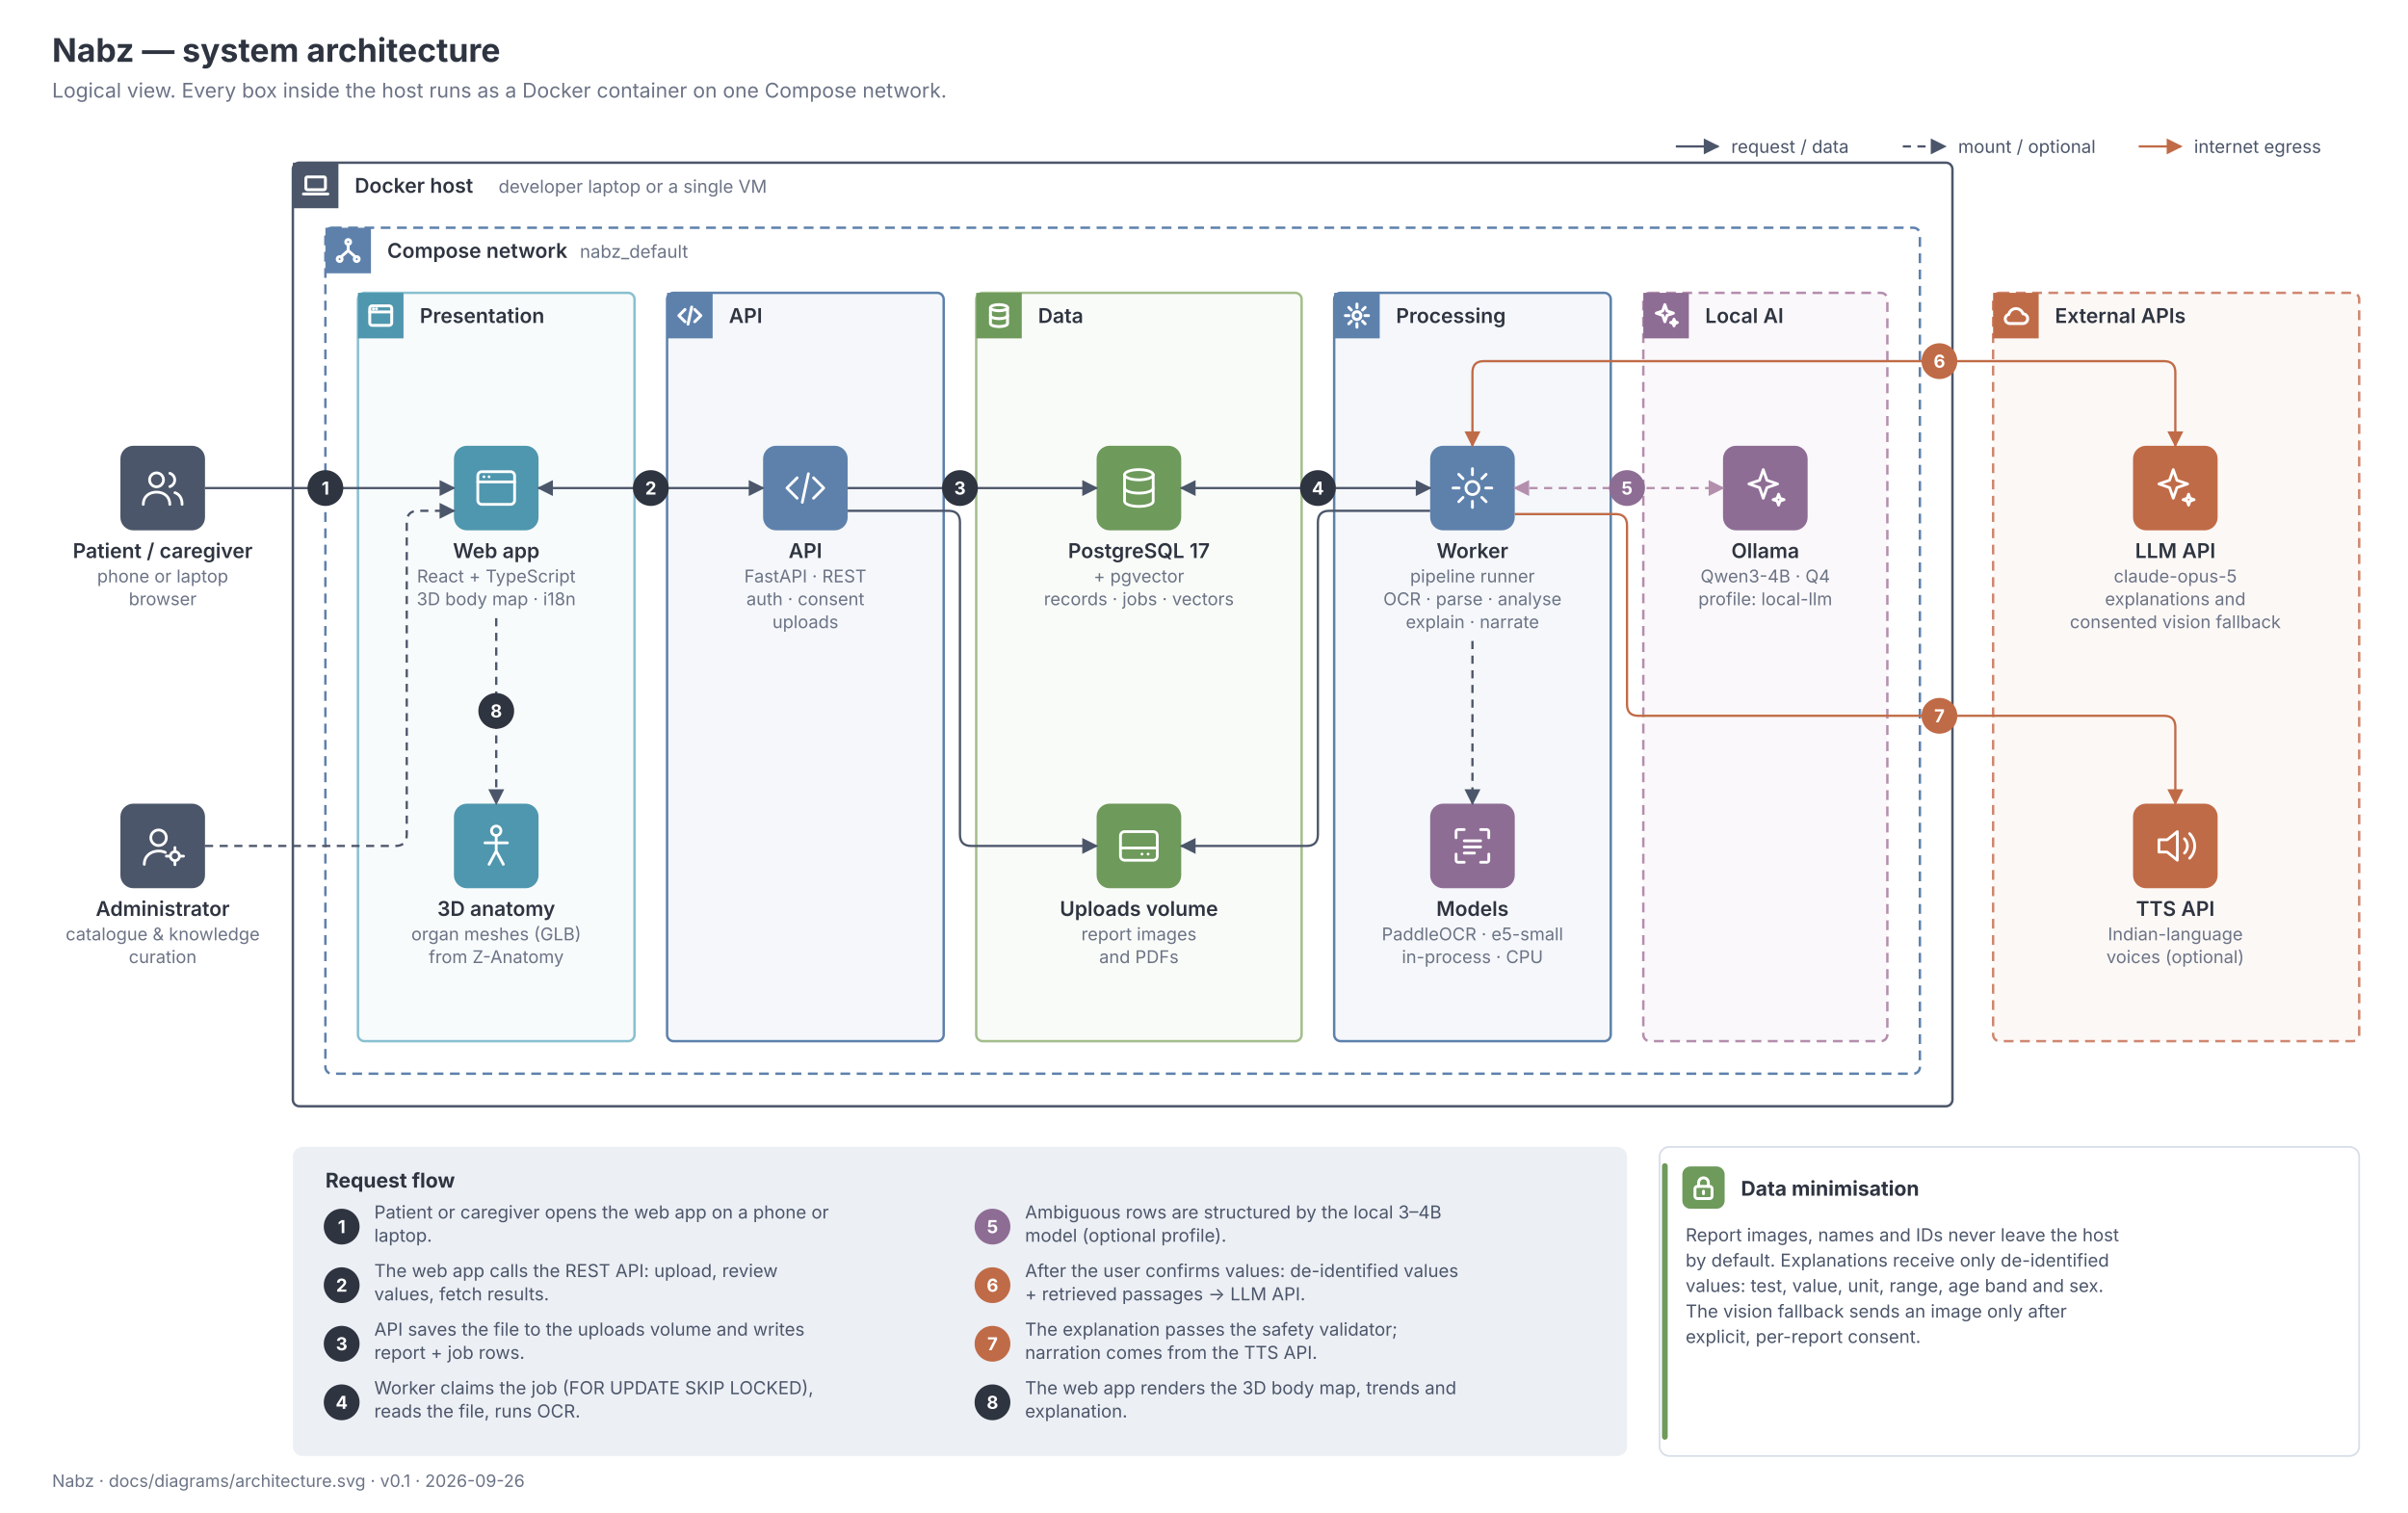
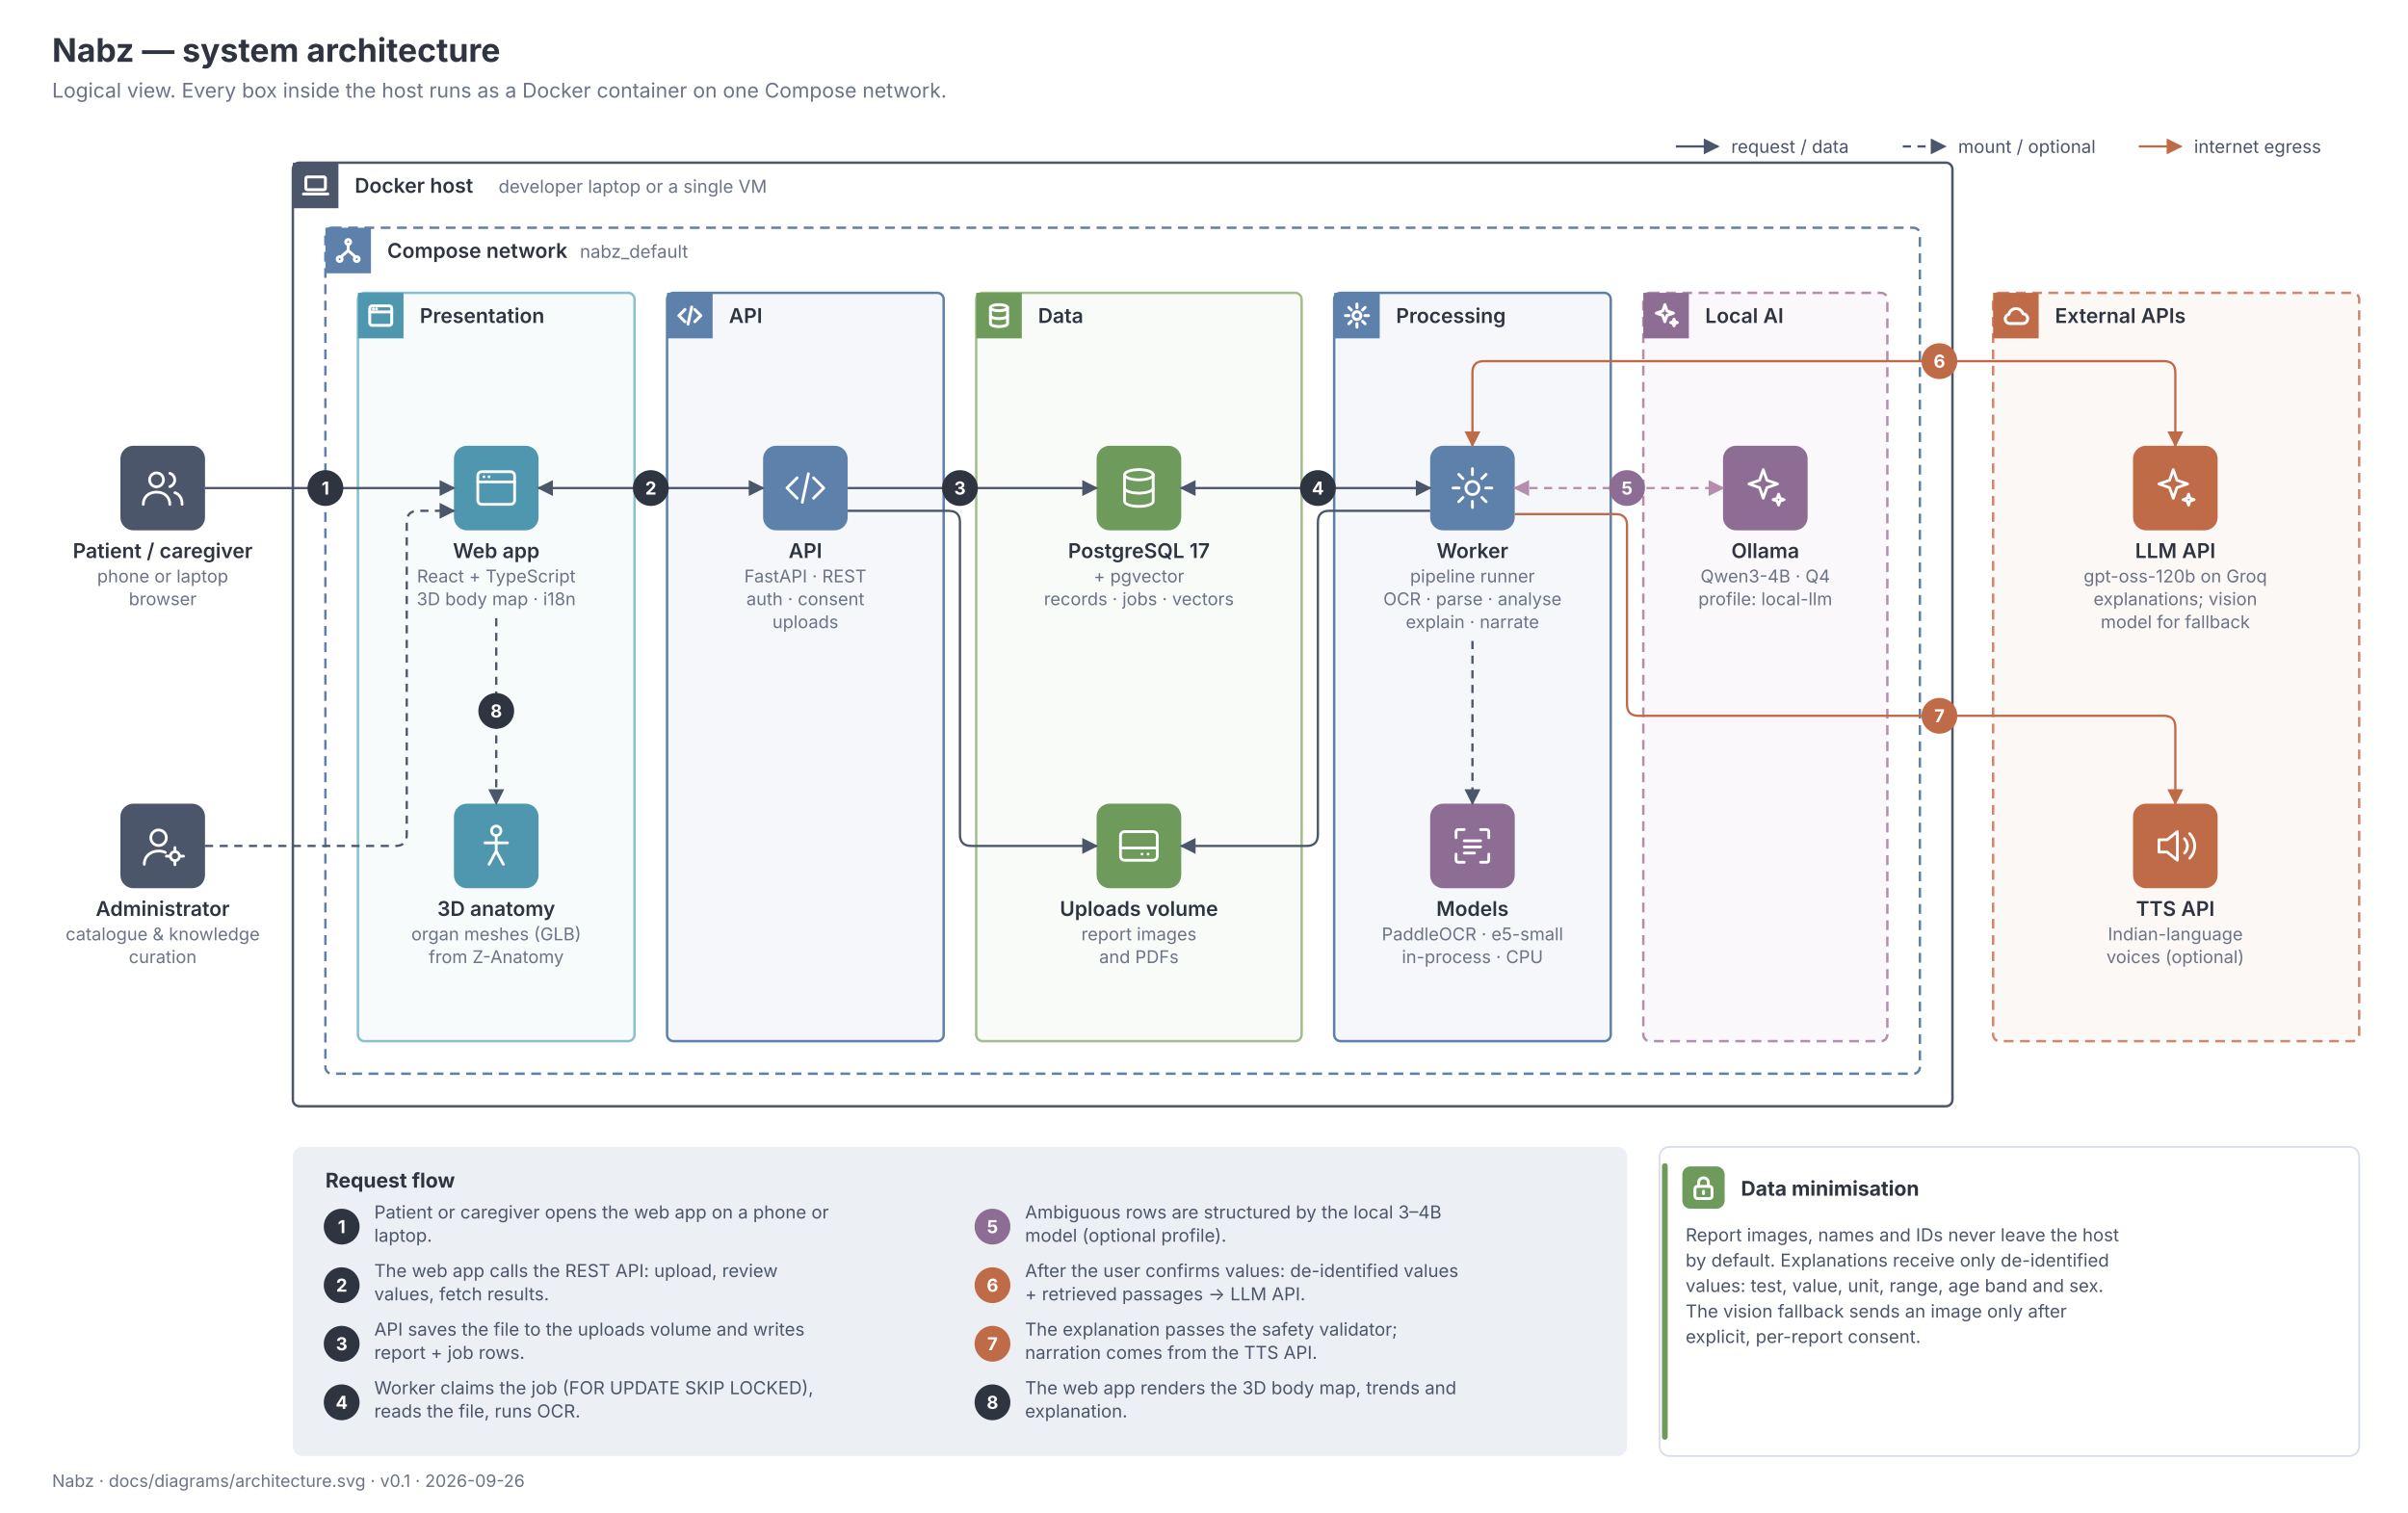
<svg xmlns="http://www.w3.org/2000/svg" width="1480" height="930" viewBox="0 0 1480 930" role="img">
  <defs>
    <marker id="m-arrow-4C566A" viewBox="0 0 10 10" refX="9" refY="5" markerWidth="7" markerHeight="7" orient="auto-start-reverse">
      <path d="M0,0 L10,5 L0,10 z" fill="#4C566A" />
    </marker>
    <marker id="m-arrow-B48EAD" viewBox="0 0 10 10" refX="9" refY="5" markerWidth="7" markerHeight="7" orient="auto-start-reverse">
      <path d="M0,0 L10,5 L0,10 z" fill="#B48EAD" />
    </marker>
    <marker id="m-arrow-C06B47" viewBox="0 0 10 10" refX="9" refY="5" markerWidth="7" markerHeight="7" orient="auto-start-reverse">
      <path d="M0,0 L10,5 L0,10 z" fill="#C06B47" />
    </marker>
  </defs>
  <g font-family="Inter, 'Segoe UI', 'Helvetica Neue', Helvetica, Arial, sans-serif">
    <rect width="1480" height="930" fill="#FFFFFF" />
    <text x="32.0" y="38.0" font-size="20" font-weight="700" fill="#2E3440" text-anchor="start">Nabz — system architecture</text>
    <text x="32.0" y="60.0" font-size="12.5" font-weight="400" fill="#6B7385" text-anchor="start">Logical view. Every box inside the host runs as a Docker container on one Compose network.</text>
    <rect x="74.0" y="274.0" width="52.0" height="52.0" rx="8" fill="#4C566A" stroke="none" stroke-width="1.2" />
    <g transform="translate(84.9,284.9) scale(1.2567)" fill="none" stroke="#FFFFFF" stroke-width="1.35" stroke-linecap="round" stroke-linejoin="round">
      <circle cx="9" cy="8" r="3.4" />
      <path d="M2.5 20c0-3.8 2.9-6 6.5-6s6.5 2.2 6.5 6" />
      <path d="M15.5 4.8a3.4 3.4 0 0 1 0 6.5M18 14.3c2.1.7 3.5 2.6 3.5 5.7" />
    </g>
    <text x="100.0" y="343.0" font-size="12.5" font-weight="600" fill="#2E3440" text-anchor="middle">Patient / caregiver</text>
    <text x="100.0" y="358.0" font-size="10.8" font-weight="400" fill="#6B7385" text-anchor="middle">phone or laptop</text>
    <text x="100.0" y="372.0" font-size="10.8" font-weight="400" fill="#6B7385" text-anchor="middle">browser</text>
    <rect x="74.0" y="494.0" width="52.0" height="52.0" rx="8" fill="#4C566A" stroke="none" stroke-width="1.2" />
    <g transform="translate(84.9,504.9) scale(1.2567)" fill="none" stroke="#FFFFFF" stroke-width="1.35" stroke-linecap="round" stroke-linejoin="round">
      <circle cx="10" cy="8" r="3.8" />
      <path d="M3 21c0-4 3.1-6.5 7-6.5 1.2 0 2.3.2 3.3.7" />
      <circle cx="18" cy="17" r="2.2" />
      <path d="M18 12.8v1.6M18 19.6v1.6M13.8 17h1.6M20.6 17h1.6" />
    </g>
    <text x="100.0" y="563.0" font-size="12.5" font-weight="600" fill="#2E3440" text-anchor="middle">Administrator</text>
    <text x="100.0" y="578.0" font-size="10.8" font-weight="400" fill="#6B7385" text-anchor="middle">catalogue &amp; knowledge</text>
    <text x="100.0" y="592.0" font-size="10.8" font-weight="400" fill="#6B7385" text-anchor="middle">curation</text>
    <rect x="180.0" y="100.0" width="1020.0" height="580.0" rx="4" fill="#FFFFFF" stroke="#4C566A" stroke-width="1.5" />
    <rect x="180.0" y="100.0" width="28.0" height="28.0" rx="0" fill="#4C566A" stroke="none" stroke-width="1.2" />
    <g transform="translate(185.0,105.0) scale(0.75)" fill="none" stroke="#FFFFFF" stroke-width="2.40" stroke-linecap="round" stroke-linejoin="round">
      <rect x="4" y="5" width="16" height="10.5" rx="1.2" />
      <path d="M2 19h20" />
    </g>
    <text x="218.0" y="118.5" font-size="12.5" font-weight="600" fill="#2E3440" text-anchor="start">Docker host</text>
    <text x="306.4" y="118.5" font-size="11" font-weight="400" fill="#6B7385" text-anchor="start">developer laptop or a single VM</text>
    <rect x="200.0" y="140.0" width="980.0" height="520.0" rx="4" fill="#FFFFFF" stroke="#5E81AC" stroke-width="1.5" stroke-dasharray="6 4" />
    <rect x="200.0" y="140.0" width="28.0" height="28.0" rx="0" fill="#5E81AC" stroke="none" stroke-width="1.2" />
    <g transform="translate(205.0,145.0) scale(0.75)" fill="none" stroke="#FFFFFF" stroke-width="2.40" stroke-linecap="round" stroke-linejoin="round">
      <circle cx="12" cy="5" r="2" />
      <circle cx="5" cy="19" r="2" />
      <circle cx="19" cy="19" r="2" />
      <path d="M12 7v5M12 12l-6 5.3M12 12l6 5.3" />
    </g>
    <text x="238.0" y="158.5" font-size="12.5" font-weight="600" fill="#2E3440" text-anchor="start">Compose network</text>
    <text x="356.4" y="158.5" font-size="11" font-weight="400" fill="#6B7385" text-anchor="start">nabz_default</text>
    <rect x="220.0" y="180.0" width="170.0" height="460.0" rx="4" fill="#88C0D0" fill-opacity="0.06" stroke="#88C0D0" stroke-width="1.5" />
    <rect x="220.0" y="180.0" width="28.0" height="28.0" rx="0" fill="#4F97AE" stroke="none" stroke-width="1.2" />
    <g transform="translate(225.0,185.0) scale(0.75)" fill="none" stroke="#FFFFFF" stroke-width="2.40" stroke-linecap="round" stroke-linejoin="round">
      <rect x="3" y="4" width="18" height="16" rx="2" />
      <path d="M3 9h18" />
      <path d="M6 6.5h.01M8.5 6.5h.01" />
    </g>
    <text x="258.0" y="198.5" font-size="12.5" font-weight="600" fill="#2E3440" text-anchor="start">Presentation</text>
    <rect x="410.0" y="180.0" width="170.0" height="460.0" rx="4" fill="#5E81AC" fill-opacity="0.06" stroke="#5E81AC" stroke-width="1.5" />
    <rect x="410.0" y="180.0" width="28.0" height="28.0" rx="0" fill="#5E81AC" stroke="none" stroke-width="1.2" />
    <g transform="translate(415.0,185.0) scale(0.75)" fill="none" stroke="#FFFFFF" stroke-width="2.40" stroke-linecap="round" stroke-linejoin="round">
      <path d="M8 7l-5 5 5 5M16 7l5 5-5 5M13.5 5l-3 14" />
    </g>
    <text x="448.0" y="198.5" font-size="12.5" font-weight="600" fill="#2E3440" text-anchor="start">API</text>
    <rect x="600.0" y="180.0" width="200.0" height="460.0" rx="4" fill="#A3BE8C" fill-opacity="0.06" stroke="#A3BE8C" stroke-width="1.5" />
    <rect x="600.0" y="180.0" width="28.0" height="28.0" rx="0" fill="#6E9A5B" stroke="none" stroke-width="1.2" />
    <g transform="translate(605.0,185.0) scale(0.75)" fill="none" stroke="#FFFFFF" stroke-width="2.40" stroke-linecap="round" stroke-linejoin="round">
      <ellipse cx="12" cy="5.5" rx="7" ry="2.5" />
      <path d="M5 5.5v13c0 1.4 3.1 2.5 7 2.5s7-1.1 7-2.5v-13" />
      <path d="M5 12c0 1.4 3.1 2.5 7 2.5s7-1.1 7-2.5" />
    </g>
    <text x="638.0" y="198.5" font-size="12.5" font-weight="600" fill="#2E3440" text-anchor="start">Data</text>
    <rect x="820.0" y="180.0" width="170.0" height="460.0" rx="4" fill="#5E81AC" fill-opacity="0.06" stroke="#5E81AC" stroke-width="1.5" />
    <rect x="820.0" y="180.0" width="28.0" height="28.0" rx="0" fill="#5E81AC" stroke="none" stroke-width="1.2" />
    <g transform="translate(825.0,185.0) scale(0.75)" fill="none" stroke="#FFFFFF" stroke-width="2.40" stroke-linecap="round" stroke-linejoin="round">
      <circle cx="12" cy="12" r="3.2" />
      <path d="M12 2.5v3M12 18.5v3M2.5 12h3M18.5 12h3M5.3 5.3l2.1 2.1M16.6 16.6l2.1 2.1M5.3 18.7l2.1-2.1M16.6 7.4l2.1-2.1" />
    </g>
    <text x="858.0" y="198.5" font-size="12.5" font-weight="600" fill="#2E3440" text-anchor="start">Processing</text>
    <rect x="1010.0" y="180.0" width="150.0" height="460.0" rx="4" fill="#B48EAD" fill-opacity="0.06" stroke="#B48EAD" stroke-width="1.5" stroke-dasharray="6 4" />
    <rect x="1010.0" y="180.0" width="28.0" height="28.0" rx="0" fill="#8E6D95" stroke="none" stroke-width="1.2" />
    <g transform="translate(1015.0,185.0) scale(0.75)" fill="none" stroke="#FFFFFF" stroke-width="2.40" stroke-linecap="round" stroke-linejoin="round">
      <path d="M11 3l1.8 5.2L18 10l-5.2 1.8L11 17l-1.8-5.2L4 10l5.2-1.8z" />
      <path d="M18.5 15l.7 2 2 .7-2 .7-.7 2-.7-2-2-.7 2-.7z" />
    </g>
    <text x="1048.0" y="198.5" font-size="12.5" font-weight="600" fill="#2E3440" text-anchor="start">Local AI</text>
    <rect x="1225.0" y="180.0" width="225.0" height="460.0" rx="4" fill="#D08770" fill-opacity="0.06" stroke="#D08770" stroke-width="1.5" stroke-dasharray="6 4" />
    <rect x="1225.0" y="180.0" width="28.0" height="28.0" rx="0" fill="#C06B47" stroke="none" stroke-width="1.2" />
    <g transform="translate(1230.0,185.0) scale(0.75)" fill="none" stroke="#FFFFFF" stroke-width="2.40" stroke-linecap="round" stroke-linejoin="round">
      <path d="M7 18.5h10.5a4 4 0 0 0 .3-8A6 6 0 0 0 6.2 11 3.8 3.8 0 0 0 7 18.5z" />
    </g>
    <text x="1263.0" y="198.5" font-size="12.5" font-weight="600" fill="#2E3440" text-anchor="start">External APIs</text>
    <rect x="279.0" y="274.0" width="52.0" height="52.0" rx="8" fill="#4F97AE" stroke="none" stroke-width="1.2" />
    <g transform="translate(289.9,284.9) scale(1.2567)" fill="none" stroke="#FFFFFF" stroke-width="1.35" stroke-linecap="round" stroke-linejoin="round">
      <rect x="3" y="4" width="18" height="16" rx="2" />
      <path d="M3 9h18" />
      <path d="M6 6.5h.01M8.5 6.5h.01" />
    </g>
    <text x="305.0" y="343.0" font-size="12.5" font-weight="600" fill="#2E3440" text-anchor="middle">Web app</text>
    <text x="305.0" y="358.0" font-size="10.8" font-weight="400" fill="#6B7385" text-anchor="middle">React + TypeScript</text>
    <text x="305.0" y="372.0" font-size="10.8" font-weight="400" fill="#6B7385" text-anchor="middle">3D body map · i18n</text>
    <rect x="279.0" y="494.0" width="52.0" height="52.0" rx="8" fill="#4F97AE" stroke="none" stroke-width="1.2" />
    <g transform="translate(289.9,504.9) scale(1.2567)" fill="none" stroke="#FFFFFF" stroke-width="1.35" stroke-linecap="round" stroke-linejoin="round">
      <circle cx="12" cy="4.6" r="2.3" />
      <path d="M12 7.5v7M6.5 10.5h11M12 14.5l-3.5 6.5M12 14.5l3.5 6.5" />
    </g>
    <text x="305.0" y="563.0" font-size="12.5" font-weight="600" fill="#2E3440" text-anchor="middle">3D anatomy</text>
    <text x="305.0" y="578.0" font-size="10.8" font-weight="400" fill="#6B7385" text-anchor="middle">organ meshes (GLB)</text>
    <text x="305.0" y="592.0" font-size="10.8" font-weight="400" fill="#6B7385" text-anchor="middle">from Z-Anatomy</text>
    <rect x="469.0" y="274.0" width="52.0" height="52.0" rx="8" fill="#5E81AC" stroke="none" stroke-width="1.2" />
    <g transform="translate(479.9,284.9) scale(1.2567)" fill="none" stroke="#FFFFFF" stroke-width="1.35" stroke-linecap="round" stroke-linejoin="round">
      <path d="M8 7l-5 5 5 5M16 7l5 5-5 5M13.5 5l-3 14" />
    </g>
    <text x="495.0" y="343.0" font-size="12.5" font-weight="600" fill="#2E3440" text-anchor="middle">API</text>
    <text x="495.0" y="358.0" font-size="10.8" font-weight="400" fill="#6B7385" text-anchor="middle">FastAPI · REST</text>
    <text x="495.0" y="372.0" font-size="10.8" font-weight="400" fill="#6B7385" text-anchor="middle">auth · consent</text>
    <text x="495.0" y="386.1" font-size="10.8" font-weight="400" fill="#6B7385" text-anchor="middle">uploads</text>
    <rect x="674.0" y="274.0" width="52.0" height="52.0" rx="8" fill="#6E9A5B" stroke="none" stroke-width="1.2" />
    <g transform="translate(684.9,284.9) scale(1.2567)" fill="none" stroke="#FFFFFF" stroke-width="1.35" stroke-linecap="round" stroke-linejoin="round">
      <ellipse cx="12" cy="5.5" rx="7" ry="2.5" />
      <path d="M5 5.5v13c0 1.4 3.1 2.5 7 2.5s7-1.1 7-2.5v-13" />
      <path d="M5 12c0 1.4 3.1 2.5 7 2.5s7-1.1 7-2.5" />
    </g>
    <text x="700.0" y="343.0" font-size="12.5" font-weight="600" fill="#2E3440" text-anchor="middle">PostgreSQL 17</text>
    <text x="700.0" y="358.0" font-size="10.8" font-weight="400" fill="#6B7385" text-anchor="middle">+ pgvector</text>
    <text x="700.0" y="372.0" font-size="10.8" font-weight="400" fill="#6B7385" text-anchor="middle">records · jobs · vectors</text>
    <rect x="674.0" y="494.0" width="52.0" height="52.0" rx="8" fill="#6E9A5B" stroke="none" stroke-width="1.2" />
    <g transform="translate(684.9,504.9) scale(1.2567)" fill="none" stroke="#FFFFFF" stroke-width="1.35" stroke-linecap="round" stroke-linejoin="round">
      <rect x="3" y="5" width="18" height="14" rx="2" />
      <path d="M3 13h18" />
      <path d="M16.5 16h.01M13.5 16h.01" />
    </g>
    <text x="700.0" y="563.0" font-size="12.5" font-weight="600" fill="#2E3440" text-anchor="middle">Uploads volume</text>
    <text x="700.0" y="578.0" font-size="10.8" font-weight="400" fill="#6B7385" text-anchor="middle">report images</text>
    <text x="700.0" y="592.0" font-size="10.8" font-weight="400" fill="#6B7385" text-anchor="middle">and PDFs</text>
    <rect x="879.0" y="274.0" width="52.0" height="52.0" rx="8" fill="#5E81AC" stroke="none" stroke-width="1.2" />
    <g transform="translate(889.9,284.9) scale(1.2567)" fill="none" stroke="#FFFFFF" stroke-width="1.35" stroke-linecap="round" stroke-linejoin="round">
      <circle cx="12" cy="12" r="3.2" />
      <path d="M12 2.5v3M12 18.5v3M2.5 12h3M18.5 12h3M5.3 5.3l2.1 2.1M16.6 16.6l2.1 2.1M5.3 18.7l2.1-2.1M16.6 7.4l2.1-2.1" />
    </g>
    <text x="905.0" y="343.0" font-size="12.5" font-weight="600" fill="#2E3440" text-anchor="middle">Worker</text>
    <text x="905.0" y="358.0" font-size="10.8" font-weight="400" fill="#6B7385" text-anchor="middle">pipeline runner</text>
    <text x="905.0" y="372.0" font-size="10.8" font-weight="400" fill="#6B7385" text-anchor="middle">OCR · parse · analyse</text>
    <text x="905.0" y="386.1" font-size="10.8" font-weight="400" fill="#6B7385" text-anchor="middle">explain · narrate</text>
    <rect x="879.0" y="494.0" width="52.0" height="52.0" rx="8" fill="#8E6D95" stroke="none" stroke-width="1.2" />
    <g transform="translate(889.9,504.9) scale(1.2567)" fill="none" stroke="#FFFFFF" stroke-width="1.35" stroke-linecap="round" stroke-linejoin="round">
      <path d="M4 8V5a1 1 0 0 1 1-1h3M16 4h3a1 1 0 0 1 1 1v3M20 16v3a1 1 0 0 1-1 1h-3M8 20H5a1 1 0 0 1-1-1v-3" />
      <path d="M8 9.5h8M8 12.5h8M8 15.5h5" />
    </g>
    <text x="905.0" y="563.0" font-size="12.5" font-weight="600" fill="#2E3440" text-anchor="middle">Models</text>
    <text x="905.0" y="578.0" font-size="10.8" font-weight="400" fill="#6B7385" text-anchor="middle">PaddleOCR · e5-small</text>
    <text x="905.0" y="592.0" font-size="10.8" font-weight="400" fill="#6B7385" text-anchor="middle">in-process · CPU</text>
    <rect x="1059.0" y="274.0" width="52.0" height="52.0" rx="8" fill="#8E6D95" stroke="none" stroke-width="1.2" />
    <g transform="translate(1069.9,284.9) scale(1.2567)" fill="none" stroke="#FFFFFF" stroke-width="1.35" stroke-linecap="round" stroke-linejoin="round">
      <path d="M11 3l1.8 5.2L18 10l-5.2 1.8L11 17l-1.8-5.2L4 10l5.2-1.8z" />
      <path d="M18.5 15l.7 2 2 .7-2 .7-.7 2-.7-2-2-.7 2-.7z" />
    </g>
    <text x="1085.0" y="343.0" font-size="12.5" font-weight="600" fill="#2E3440" text-anchor="middle">Ollama</text>
    <text x="1085.0" y="358.0" font-size="10.8" font-weight="400" fill="#6B7385" text-anchor="middle">Qwen3-4B · Q4</text>
    <text x="1085.0" y="372.0" font-size="10.8" font-weight="400" fill="#6B7385" text-anchor="middle">profile: local-llm</text>
    <rect x="1311.0" y="274.0" width="52.0" height="52.0" rx="8" fill="#C06B47" stroke="none" stroke-width="1.2" />
    <g transform="translate(1321.9,284.9) scale(1.2567)" fill="none" stroke="#FFFFFF" stroke-width="1.35" stroke-linecap="round" stroke-linejoin="round">
      <path d="M11 3l1.8 5.2L18 10l-5.2 1.8L11 17l-1.8-5.2L4 10l5.2-1.8z" />
      <path d="M18.5 15l.7 2 2 .7-2 .7-.7 2-.7-2-2-.7 2-.7z" />
    </g>
    <text x="1337.0" y="343.0" font-size="12.5" font-weight="600" fill="#2E3440" text-anchor="middle">LLM API</text>
-     <text x="1337.0" y="358.0" font-size="10.8" font-weight="400" fill="#6B7385" text-anchor="middle">claude-opus-5</text>
-     <text x="1337.0" y="372.0" font-size="10.8" font-weight="400" fill="#6B7385" text-anchor="middle">explanations and</text>
-     <text x="1337.0" y="386.1" font-size="10.8" font-weight="400" fill="#6B7385" text-anchor="middle">consented vision fallback</text>
+     <text x="1337.0" y="358.0" font-size="10.8" font-weight="400" fill="#6B7385" text-anchor="middle">gpt-oss-120b on Groq</text>
+     <text x="1337.0" y="372.0" font-size="10.8" font-weight="400" fill="#6B7385" text-anchor="middle">explanations; vision</text>
+     <text x="1337.0" y="386.1" font-size="10.8" font-weight="400" fill="#6B7385" text-anchor="middle">model for fallback</text>
    <rect x="1311.0" y="494.0" width="52.0" height="52.0" rx="8" fill="#C06B47" stroke="none" stroke-width="1.2" />
    <g transform="translate(1321.9,504.9) scale(1.2567)" fill="none" stroke="#FFFFFF" stroke-width="1.35" stroke-linecap="round" stroke-linejoin="round">
      <path d="M4 9h4l5-4v14l-5-4H4z" />
      <path d="M16.5 8.5a5 5 0 0 1 0 7M19 6a8.5 8.5 0 0 1 0 12" />
    </g>
    <text x="1337.0" y="563.0" font-size="12.5" font-weight="600" fill="#2E3440" text-anchor="middle">TTS API</text>
    <text x="1337.0" y="578.0" font-size="10.8" font-weight="400" fill="#6B7385" text-anchor="middle">Indian-language</text>
    <text x="1337.0" y="592.0" font-size="10.8" font-weight="400" fill="#6B7385" text-anchor="middle">voices (optional)</text>
    <path d="M126.0,300.0 L279.0,300.0" fill="none" stroke="#4C566A" stroke-width="1.4" stroke-linejoin="round" marker-end="url(#m-arrow-4C566A)" />
    <circle cx="200.0" cy="300.0" r="11" fill="#2E3440" stroke="none" stroke-width="1" />
    <text x="200.0" y="304.0" font-size="11" font-weight="700" fill="#FFFFFF" text-anchor="middle">1</text>
    <path d="M126.0,520.0 L243.0,520.0 Q250.0,520.0 250.0,513.0 L250.0,321.0 Q250.0,314.0 257.0,314.0 L279.0,314.0" fill="none" stroke="#4C566A" stroke-width="1.4" stroke-linejoin="round" stroke-dasharray="5 4" marker-end="url(#m-arrow-4C566A)" />
    <path d="M331.0,300.0 L469.0,300.0" fill="none" stroke="#4C566A" stroke-width="1.4" stroke-linejoin="round" marker-end="url(#m-arrow-4C566A)" marker-start="url(#m-arrow-4C566A)" />
    <circle cx="400.0" cy="300.0" r="11" fill="#2E3440" stroke="none" stroke-width="1" />
    <text x="400.0" y="304.0" font-size="11" font-weight="700" fill="#FFFFFF" text-anchor="middle">2</text>
    <path d="M521.0,300.0 L674.0,300.0" fill="none" stroke="#4C566A" stroke-width="1.4" stroke-linejoin="round" marker-end="url(#m-arrow-4C566A)" />
    <circle cx="590.0" cy="300.0" r="11" fill="#2E3440" stroke="none" stroke-width="1" />
    <text x="590.0" y="304.0" font-size="11" font-weight="700" fill="#FFFFFF" text-anchor="middle">3</text>
    <path d="M521.0,314.0 L583.0,314.0 Q590.0,314.0 590.0,321.0 L590.0,513.0 Q590.0,520.0 597.0,520.0 L674.0,520.0" fill="none" stroke="#4C566A" stroke-width="1.4" stroke-linejoin="round" marker-end="url(#m-arrow-4C566A)" />
    <path d="M879.0,300.0 L726.0,300.0" fill="none" stroke="#4C566A" stroke-width="1.4" stroke-linejoin="round" marker-end="url(#m-arrow-4C566A)" marker-start="url(#m-arrow-4C566A)" />
    <circle cx="810.0" cy="300.0" r="11" fill="#2E3440" stroke="none" stroke-width="1" />
    <text x="810.0" y="304.0" font-size="11" font-weight="700" fill="#FFFFFF" text-anchor="middle">4</text>
    <path d="M879.0,314.0 L817.0,314.0 Q810.0,314.0 810.0,321.0 L810.0,513.0 Q810.0,520.0 803.0,520.0 L726.0,520.0" fill="none" stroke="#4C566A" stroke-width="1.4" stroke-linejoin="round" marker-end="url(#m-arrow-4C566A)" />
    <path d="M905.0,394.0 L905.0,494.0" fill="none" stroke="#4C566A" stroke-width="1.4" stroke-linejoin="round" stroke-dasharray="5 4" marker-end="url(#m-arrow-4C566A)" />
    <path d="M931.0,300.0 L1059.0,300.0" fill="none" stroke="#B48EAD" stroke-width="1.4" stroke-linejoin="round" stroke-dasharray="5 4" marker-end="url(#m-arrow-B48EAD)" marker-start="url(#m-arrow-B48EAD)" />
    <circle cx="1000.0" cy="300.0" r="11" fill="#8E6D95" stroke="none" stroke-width="1" />
    <text x="1000.0" y="304.0" font-size="11" font-weight="700" fill="#FFFFFF" text-anchor="middle">5</text>
    <path d="M905.0,274.0 L905.0,229.0 Q905.0,222.0 912.0,222.0 L1330.0,222.0 Q1337.0,222.0 1337.0,229.0 L1337.0,274.0" fill="none" stroke="#C06B47" stroke-width="1.4" stroke-linejoin="round" marker-end="url(#m-arrow-C06B47)" marker-start="url(#m-arrow-C06B47)" />
    <circle cx="1192.0" cy="222.0" r="11" fill="#C06B47" stroke="none" stroke-width="1" />
    <text x="1192.0" y="226.0" font-size="11" font-weight="700" fill="#FFFFFF" text-anchor="middle">6</text>
    <path d="M931.0,316.0 L993.0,316.0 Q1000.0,316.0 1000.0,323.0 L1000.0,433.0 Q1000.0,440.0 1007.0,440.0 L1330.0,440.0 Q1337.0,440.0 1337.0,447.0 L1337.0,494.0" fill="none" stroke="#C06B47" stroke-width="1.4" stroke-linejoin="round" marker-end="url(#m-arrow-C06B47)" />
    <circle cx="1192.0" cy="440.0" r="11" fill="#C06B47" stroke="none" stroke-width="1" />
    <text x="1192.0" y="444.0" font-size="11" font-weight="700" fill="#FFFFFF" text-anchor="middle">7</text>
    <path d="M305.0,380.0 L305.0,494.0" fill="none" stroke="#4C566A" stroke-width="1.4" stroke-linejoin="round" stroke-dasharray="5 4" marker-end="url(#m-arrow-4C566A)" />
    <circle cx="305.0" cy="437.0" r="11" fill="#2E3440" stroke="none" stroke-width="1" />
    <text x="305.0" y="441.0" font-size="11" font-weight="700" fill="#FFFFFF" text-anchor="middle">8</text>
    <rect x="180.0" y="705.0" width="820.0" height="190.0" rx="6" fill="#ECEFF4" stroke="none" stroke-width="1.2" />
    <text x="200.0" y="730.0" font-size="12.5" font-weight="650" fill="#2E3440" text-anchor="start">Request flow</text>
    <circle cx="210.0" cy="754.0" r="11" fill="#2E3440" stroke="none" stroke-width="1" />
    <text x="210.0" y="758.0" font-size="11" font-weight="700" fill="#FFFFFF" text-anchor="middle">1</text>
    <text x="230.0" y="749.0" font-size="11" font-weight="400" fill="#4C566A" text-anchor="start">Patient or caregiver opens the web app on a phone or</text>
    <text x="230.0" y="763.3" font-size="11" font-weight="400" fill="#4C566A" text-anchor="start">laptop.</text>
    <circle cx="210.0" cy="790.0" r="11" fill="#2E3440" stroke="none" stroke-width="1" />
    <text x="210.0" y="794.0" font-size="11" font-weight="700" fill="#FFFFFF" text-anchor="middle">2</text>
    <text x="230.0" y="785.0" font-size="11" font-weight="400" fill="#4C566A" text-anchor="start">The web app calls the REST API: upload, review</text>
    <text x="230.0" y="799.3" font-size="11" font-weight="400" fill="#4C566A" text-anchor="start">values, fetch results.</text>
    <circle cx="210.0" cy="826.0" r="11" fill="#2E3440" stroke="none" stroke-width="1" />
    <text x="210.0" y="830.0" font-size="11" font-weight="700" fill="#FFFFFF" text-anchor="middle">3</text>
    <text x="230.0" y="821.0" font-size="11" font-weight="400" fill="#4C566A" text-anchor="start">API saves the file to the uploads volume and writes</text>
    <text x="230.0" y="835.3" font-size="11" font-weight="400" fill="#4C566A" text-anchor="start">report + job rows.</text>
    <circle cx="210.0" cy="862.0" r="11" fill="#2E3440" stroke="none" stroke-width="1" />
    <text x="210.0" y="866.0" font-size="11" font-weight="700" fill="#FFFFFF" text-anchor="middle">4</text>
    <text x="230.0" y="857.0" font-size="11" font-weight="400" fill="#4C566A" text-anchor="start">Worker claims the job (FOR UPDATE SKIP LOCKED),</text>
    <text x="230.0" y="871.3" font-size="11" font-weight="400" fill="#4C566A" text-anchor="start">reads the file, runs OCR.</text>
    <circle cx="610.0" cy="754.0" r="11" fill="#8E6D95" stroke="none" stroke-width="1" />
    <text x="610.0" y="758.0" font-size="11" font-weight="700" fill="#FFFFFF" text-anchor="middle">5</text>
    <text x="630.0" y="749.0" font-size="11" font-weight="400" fill="#4C566A" text-anchor="start">Ambiguous rows are structured by the local 3–4B</text>
    <text x="630.0" y="763.3" font-size="11" font-weight="400" fill="#4C566A" text-anchor="start">model (optional profile).</text>
    <circle cx="610.0" cy="790.0" r="11" fill="#C06B47" stroke="none" stroke-width="1" />
    <text x="610.0" y="794.0" font-size="11" font-weight="700" fill="#FFFFFF" text-anchor="middle">6</text>
    <text x="630.0" y="785.0" font-size="11" font-weight="400" fill="#4C566A" text-anchor="start">After the user confirms values: de-identified values</text>
    <text x="630.0" y="799.3" font-size="11" font-weight="400" fill="#4C566A" text-anchor="start">+ retrieved passages → LLM API.</text>
    <circle cx="610.0" cy="826.0" r="11" fill="#C06B47" stroke="none" stroke-width="1" />
    <text x="610.0" y="830.0" font-size="11" font-weight="700" fill="#FFFFFF" text-anchor="middle">7</text>
    <text x="630.0" y="821.0" font-size="11" font-weight="400" fill="#4C566A" text-anchor="start">The explanation passes the safety validator;</text>
    <text x="630.0" y="835.3" font-size="11" font-weight="400" fill="#4C566A" text-anchor="start">narration comes from the TTS API.</text>
    <circle cx="610.0" cy="862.0" r="11" fill="#2E3440" stroke="none" stroke-width="1" />
    <text x="610.0" y="866.0" font-size="11" font-weight="700" fill="#FFFFFF" text-anchor="middle">8</text>
    <text x="630.0" y="857.0" font-size="11" font-weight="400" fill="#4C566A" text-anchor="start">The web app renders the 3D body map, trends and</text>
    <text x="630.0" y="871.3" font-size="11" font-weight="400" fill="#4C566A" text-anchor="start">explanation.</text>
    <rect x="1020.0" y="705.0" width="430.0" height="190.0" rx="6" fill="#FFFFFF" stroke="#D8DEE9" stroke-width="1.1" />
    <rect x="1021.5" y="715.0" width="3.5" height="170.0" rx="1.75" fill="#6E9A5B" stroke="none" stroke-width="1.2" />
    <rect x="1034.0" y="717.0" width="26.0" height="26.0" rx="5" fill="#6E9A5B" stroke="none" stroke-width="1.2" />
    <g transform="translate(1038.0,721.0) scale(0.75)" fill="none" stroke="#FFFFFF" stroke-width="2.40" stroke-linecap="round" stroke-linejoin="round">
      <rect x="5" y="11" width="14" height="10" rx="2" />
      <path d="M8 11V8a4 4 0 0 1 8 0v3" />
      <path d="M12 15v2" />
    </g>
    <text x="1070.0" y="735.0" font-size="12.5" font-weight="650" fill="#2E3440" text-anchor="start">Data minimisation</text>
    <text x="1036.0" y="763.0" font-size="11" font-weight="400" fill="#4C566A" text-anchor="start">Report images, names and IDs never leave the host</text>
    <text x="1036.0" y="778.6" font-size="11" font-weight="400" fill="#4C566A" text-anchor="start">by default. Explanations receive only de-identified</text>
    <text x="1036.0" y="794.2" font-size="11" font-weight="400" fill="#4C566A" text-anchor="start">values: test, value, unit, range, age band and sex.</text>
    <text x="1036.0" y="809.9" font-size="11" font-weight="400" fill="#4C566A" text-anchor="start">The vision fallback sends an image only after</text>
    <text x="1036.0" y="825.5" font-size="11" font-weight="400" fill="#4C566A" text-anchor="start">explicit, per-report consent.</text>
    <path d="M1030.0,90.0 L1056.0,90.0" fill="none" stroke="#4C566A" stroke-width="1.4" stroke-linejoin="round" marker-end="url(#m-arrow-4C566A)" />
    <text x="1064.0" y="94.0" font-size="11" font-weight="400" fill="#4C566A" text-anchor="start">request / data</text>
    <path d="M1169.5,90.0 L1195.5,90.0" fill="none" stroke="#4C566A" stroke-width="1.4" stroke-linejoin="round" stroke-dasharray="5 4" marker-end="url(#m-arrow-4C566A)" />
    <text x="1203.5" y="94.0" font-size="11" font-weight="400" fill="#4C566A" text-anchor="start">mount / optional</text>
    <path d="M1314.5,90.0 L1340.5,90.0" fill="none" stroke="#C06B47" stroke-width="1.4" stroke-linejoin="round" marker-end="url(#m-arrow-C06B47)" />
    <text x="1348.5" y="94.0" font-size="11" font-weight="400" fill="#4C566A" text-anchor="start">internet egress</text>
    <text x="32.0" y="914.0" font-size="10.5" font-weight="400" fill="#6B7385" text-anchor="start">Nabz · docs/diagrams/architecture.svg · v0.1 · 2026-09-26</text>
  </g>
</svg>
